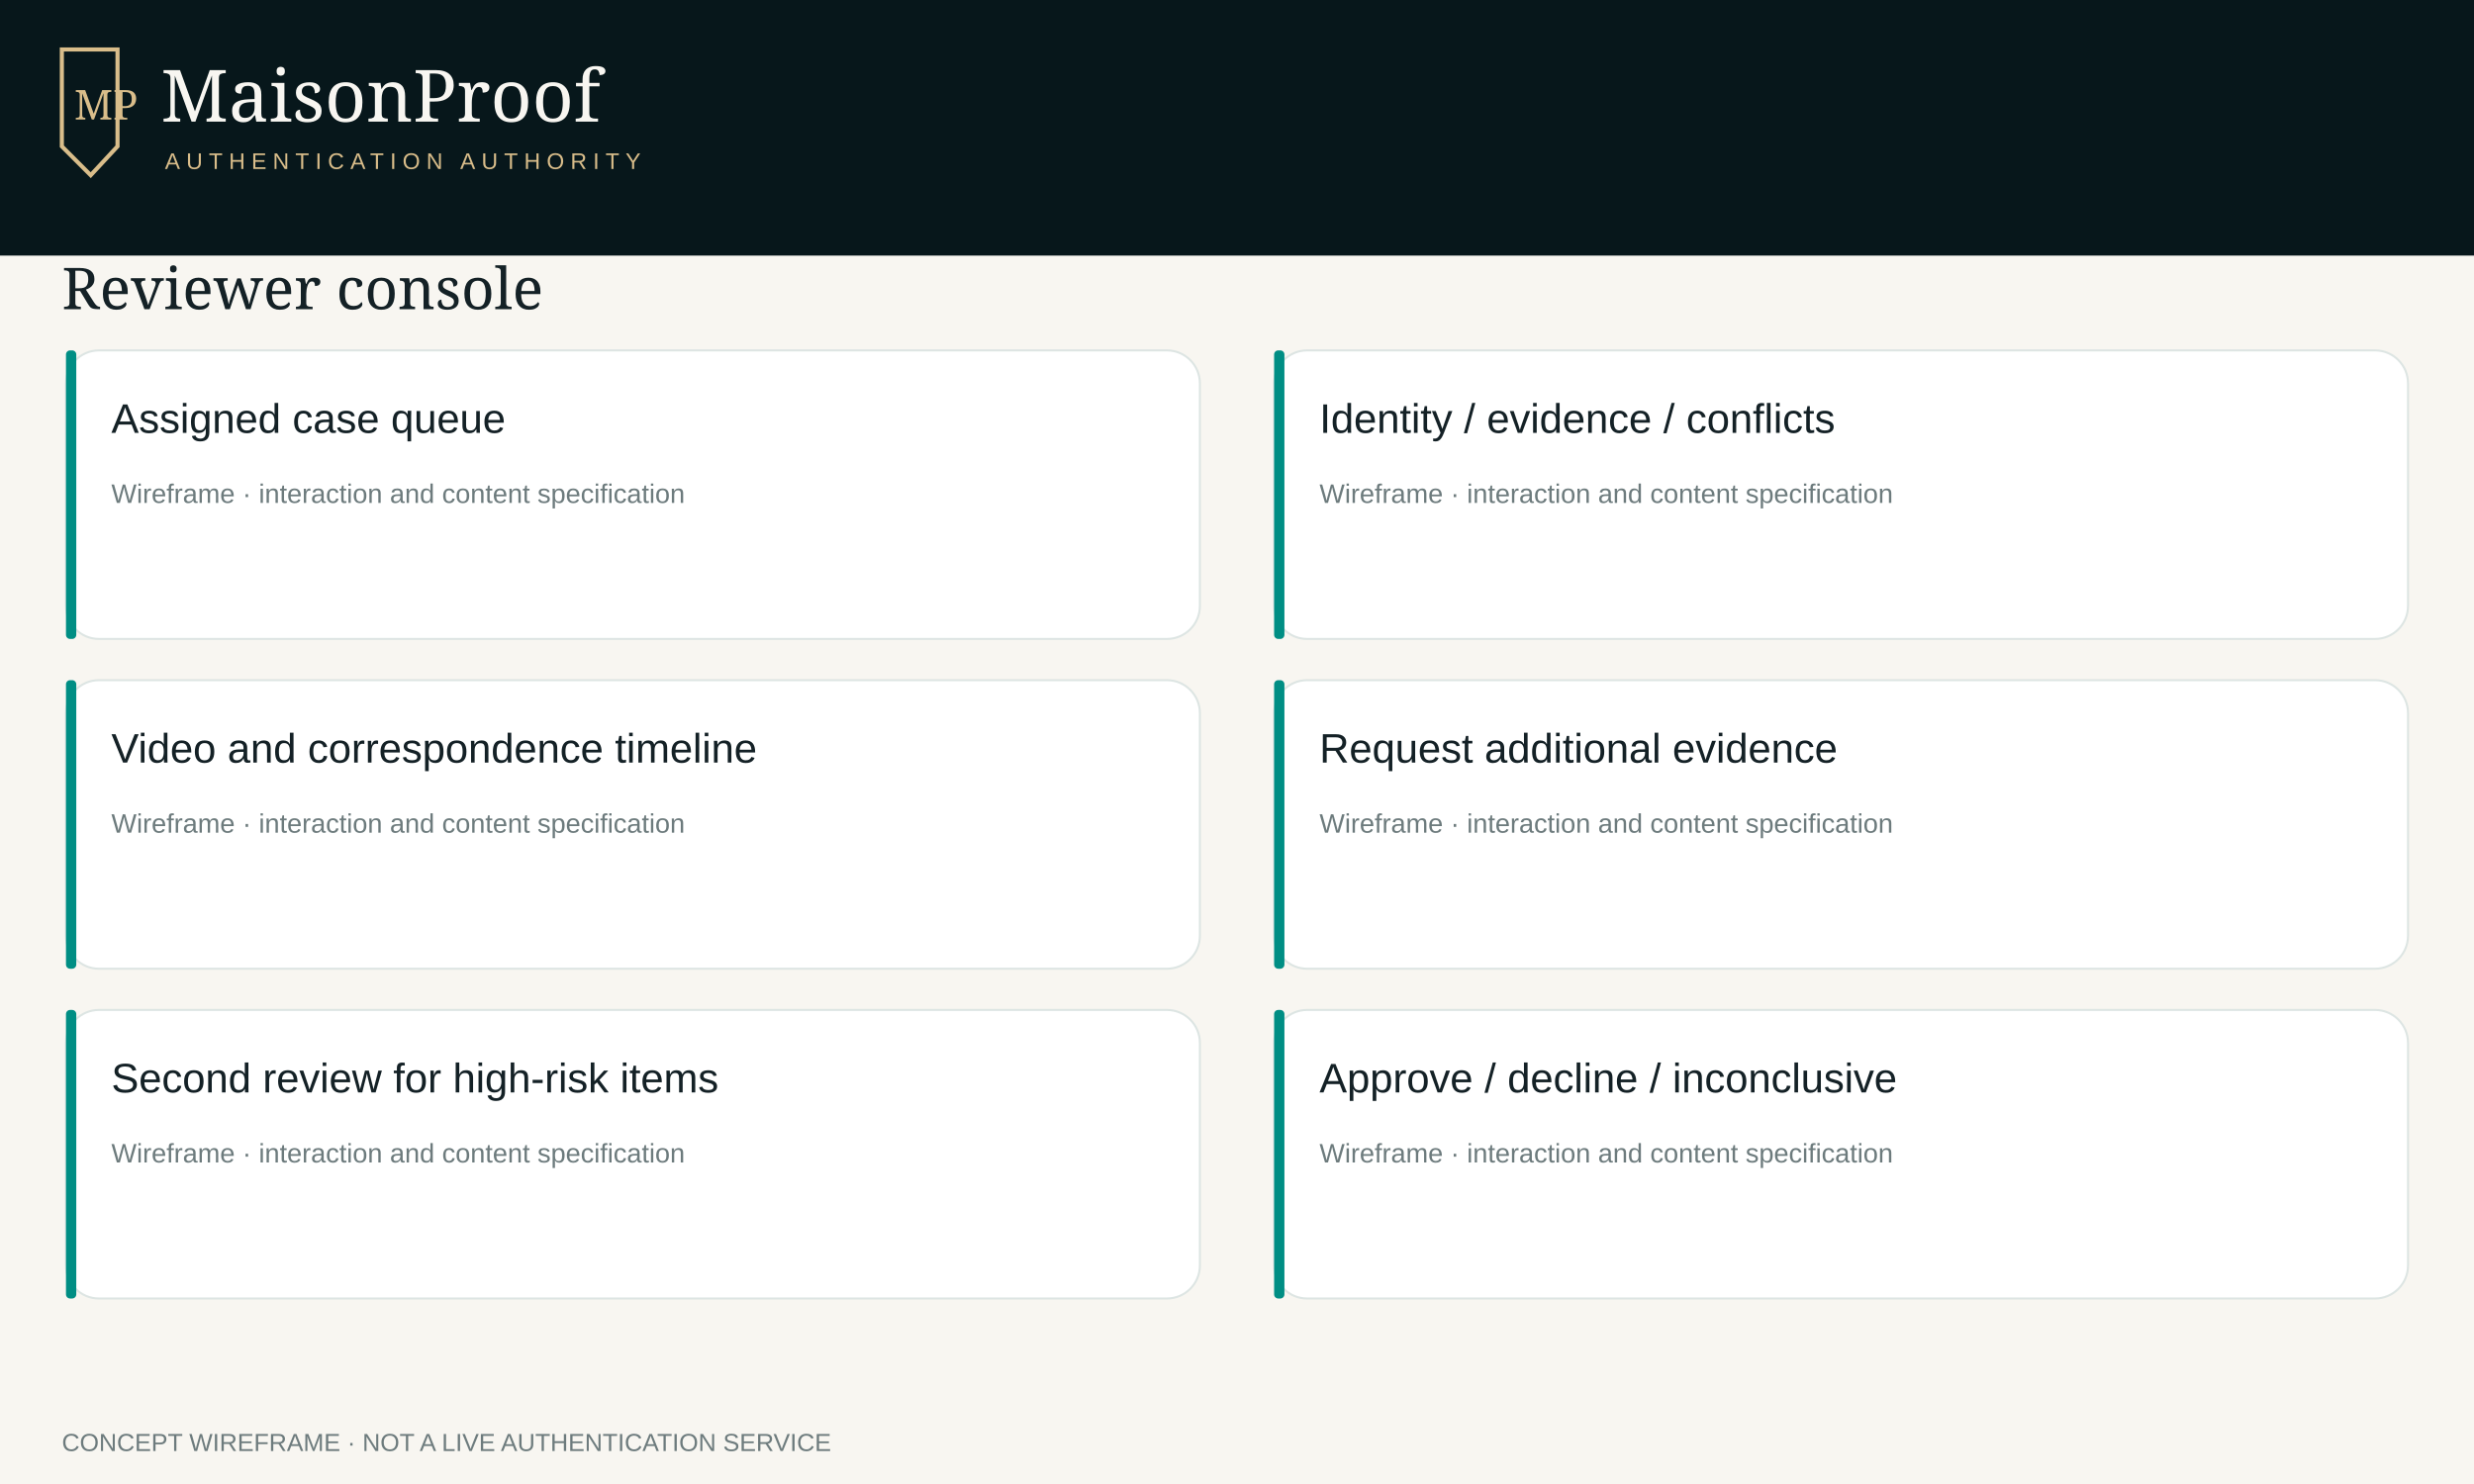
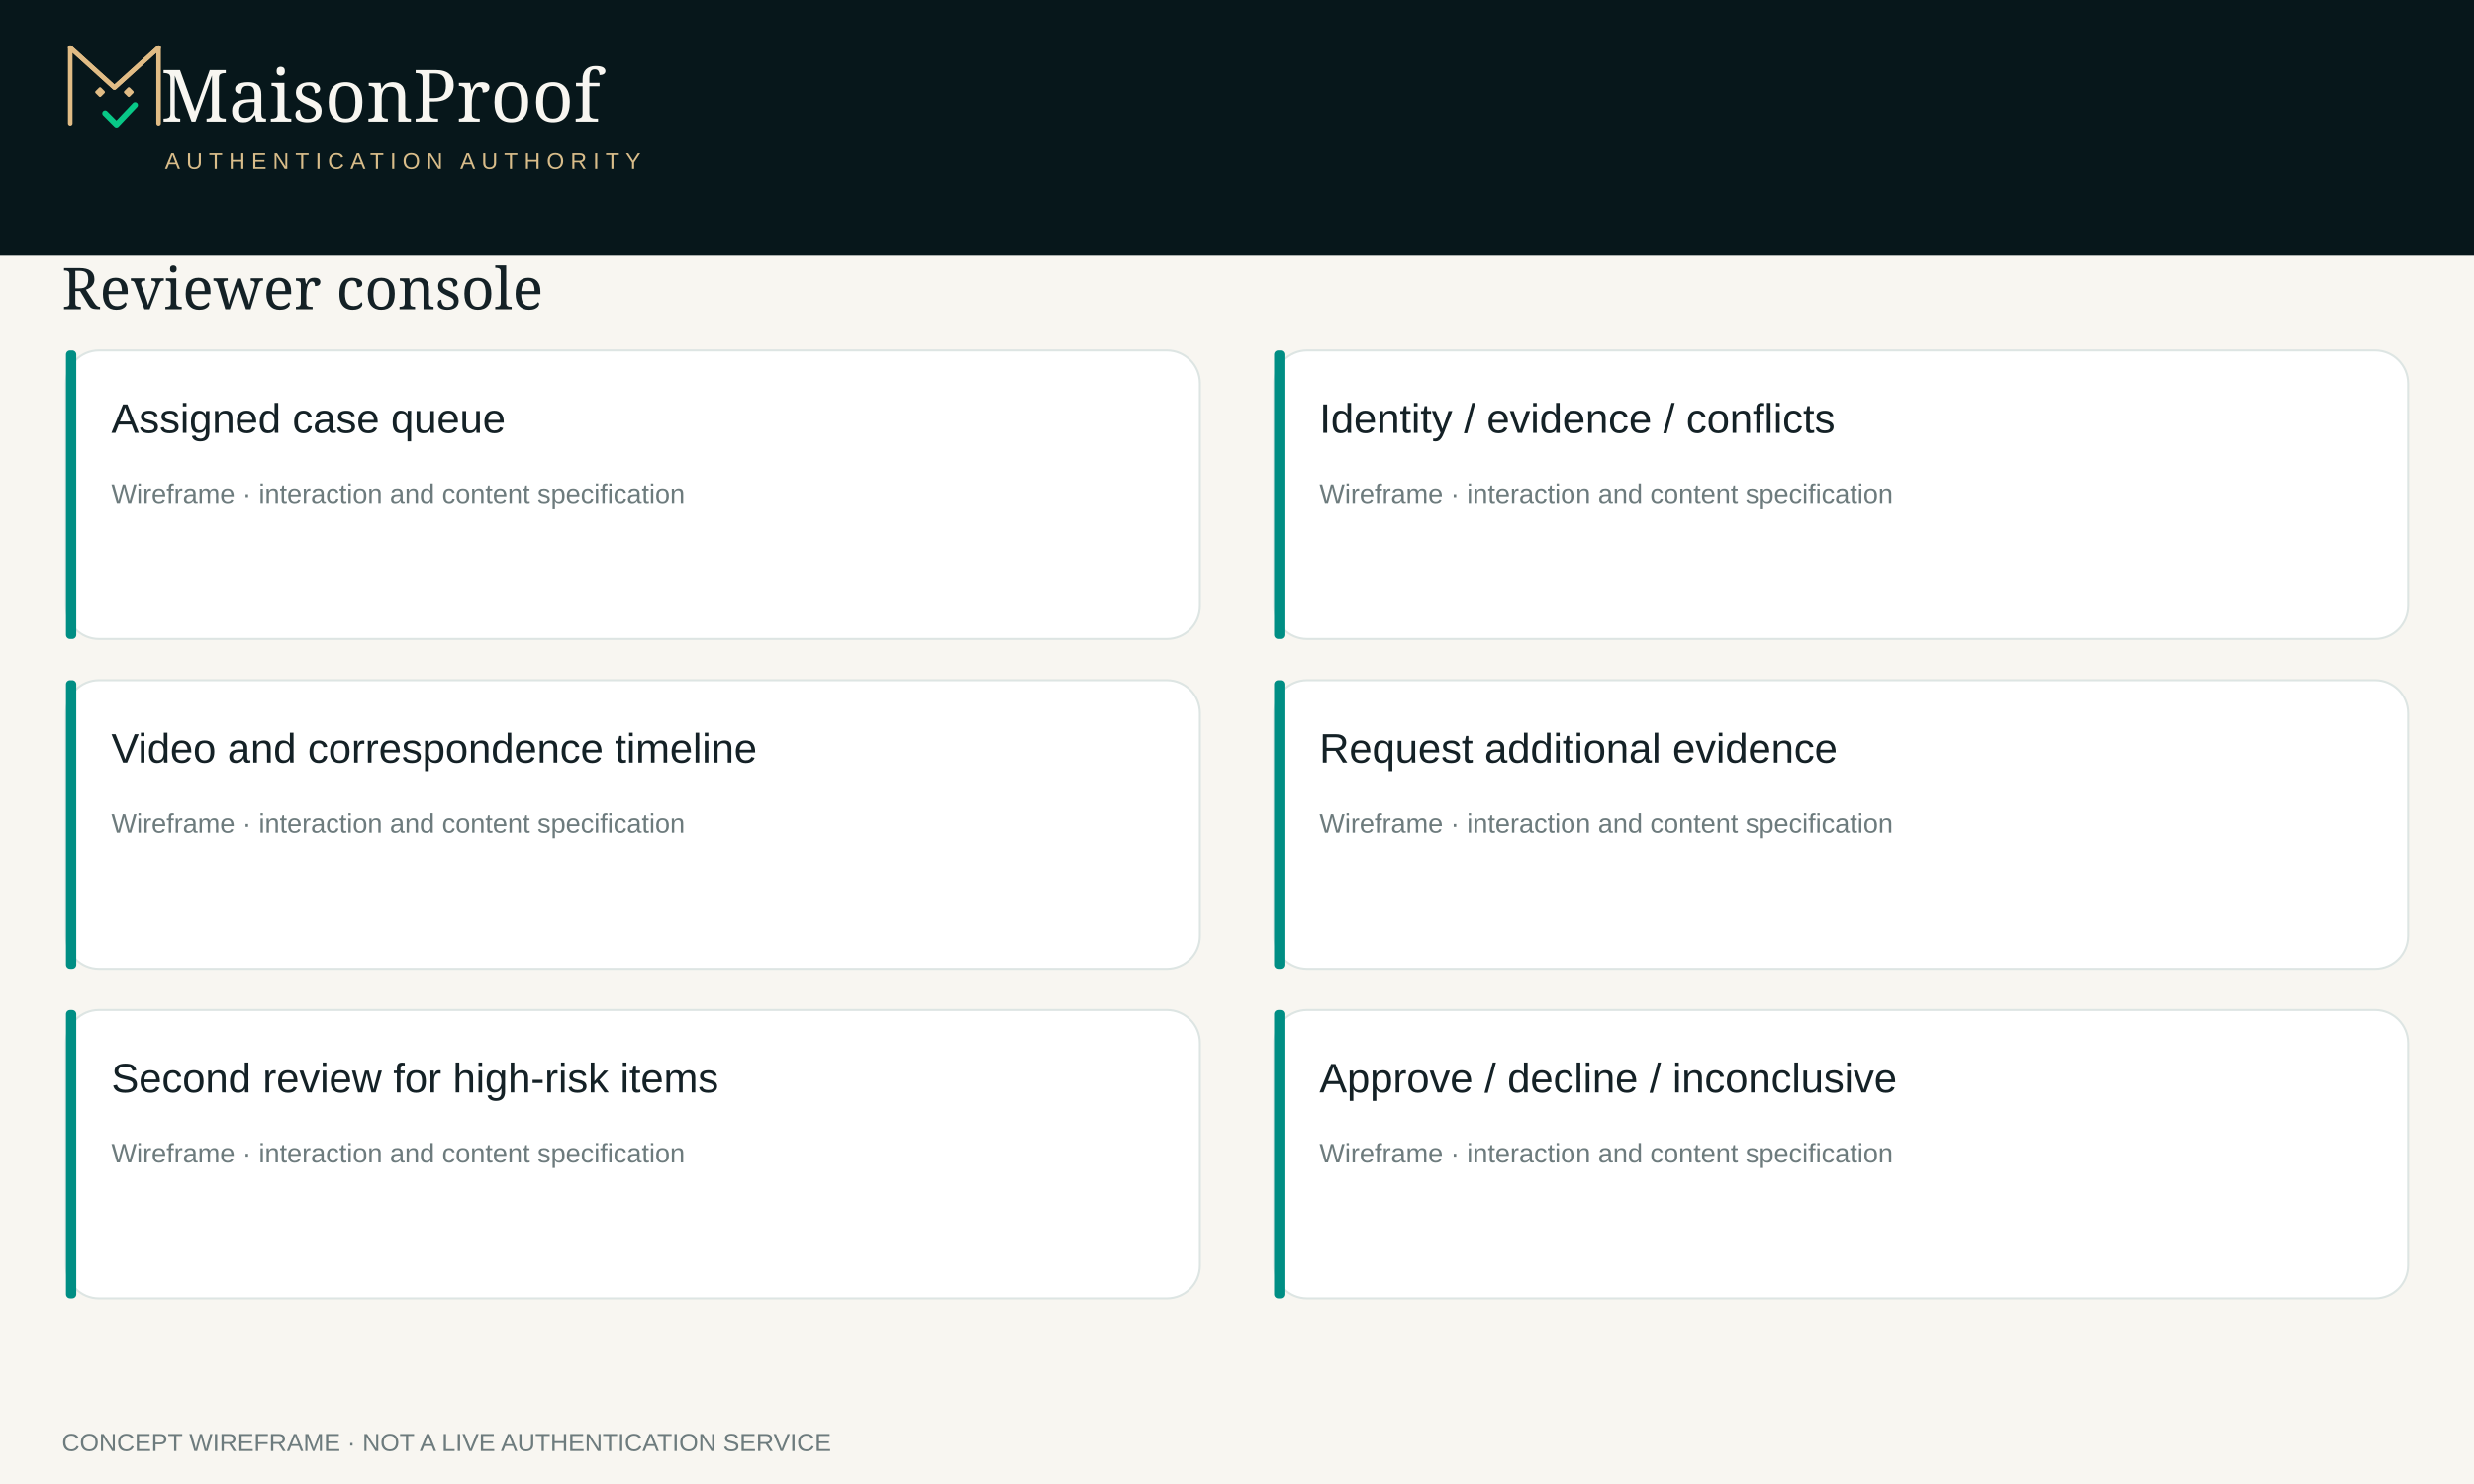
<svg xmlns="http://www.w3.org/2000/svg" width="1200" height="720" viewBox="0 0 1200 720">
  <rect width="1200" height="720" fill="#F8F6F1" />
  <rect width="1200" height="124" fill="#07171B" />
-   <path d="M30 24 L57 24 L57 71 L44 85 L30 71 Z" fill="none" stroke="#D9BD8A" stroke-width="2" />
-   <text x="36" y="58" fill="#D9BD8A" font-family="Georgia,serif" font-size="20">MP</text>
+   <g transform="translate(30 17) scale(.34)" fill="none" stroke="#E1BC85" stroke-width="6.5" stroke-linecap="round" stroke-linejoin="round">
+     <path d="M12 126 V18 L75 75 L138 18 V126" />
+     <path d="M12 18 L75 75 L138 18" />
+   </g>
+   <g transform="translate(30 17) scale(.34)" fill="#E1BC85">
+     <rect x="49" y="76" width="11" height="11" rx="2" transform="rotate(45 54.5 81.5)" />
+     <rect x="90" y="76" width="11" height="11" rx="2" transform="rotate(45 95.5 81.5)" />
+   </g>
+   <path d="M51 55 l5.5 5.5 9-9.5" fill="none" stroke="#08C887" stroke-width="2.8" stroke-linecap="round" stroke-linejoin="round" />
  <text x="78" y="59" fill="#F8F6F1" font-family="Georgia,serif" font-size="35">MaisonProof</text>
  <text x="80" y="82" fill="#D9BD8A" font-family="Arial,sans-serif" letter-spacing="3" font-size="11">AUTHENTICATION AUTHORITY</text>
  <text x="30" y="150" fill="#142126" font-family="Georgia,serif" font-size="28">Reviewer console</text>
  <rect x="32" y="170" width="550" height="140" rx="16" fill="#FFFFFF" stroke="#DDE5E3" />
  <rect x="32" y="170" width="5" height="140" rx="2" fill="#008E84" />
  <text x="54" y="210" fill="#142126" font-size="20" font-family="Arial,sans-serif">Assigned case queue</text>
  <text x="54" y="244" fill="#6D7B7D" font-size="13" font-family="Arial,sans-serif">Wireframe · interaction and content specification</text>
  <rect x="618" y="170" width="550" height="140" rx="16" fill="#FFFFFF" stroke="#DDE5E3" />
  <rect x="618" y="170" width="5" height="140" rx="2" fill="#008E84" />
  <text x="640" y="210" fill="#142126" font-size="20" font-family="Arial,sans-serif">Identity / evidence / conflicts</text>
  <text x="640" y="244" fill="#6D7B7D" font-size="13" font-family="Arial,sans-serif">Wireframe · interaction and content specification</text>
  <rect x="32" y="330" width="550" height="140" rx="16" fill="#FFFFFF" stroke="#DDE5E3" />
  <rect x="32" y="330" width="5" height="140" rx="2" fill="#008E84" />
  <text x="54" y="370" fill="#142126" font-size="20" font-family="Arial,sans-serif">Video and correspondence timeline</text>
  <text x="54" y="404" fill="#6D7B7D" font-size="13" font-family="Arial,sans-serif">Wireframe · interaction and content specification</text>
  <rect x="618" y="330" width="550" height="140" rx="16" fill="#FFFFFF" stroke="#DDE5E3" />
  <rect x="618" y="330" width="5" height="140" rx="2" fill="#008E84" />
  <text x="640" y="370" fill="#142126" font-size="20" font-family="Arial,sans-serif">Request additional evidence</text>
  <text x="640" y="404" fill="#6D7B7D" font-size="13" font-family="Arial,sans-serif">Wireframe · interaction and content specification</text>
  <rect x="32" y="490" width="550" height="140" rx="16" fill="#FFFFFF" stroke="#DDE5E3" />
  <rect x="32" y="490" width="5" height="140" rx="2" fill="#008E84" />
  <text x="54" y="530" fill="#142126" font-size="20" font-family="Arial,sans-serif">Second review for high-risk items</text>
  <text x="54" y="564" fill="#6D7B7D" font-size="13" font-family="Arial,sans-serif">Wireframe · interaction and content specification</text>
  <rect x="618" y="490" width="550" height="140" rx="16" fill="#FFFFFF" stroke="#DDE5E3" />
  <rect x="618" y="490" width="5" height="140" rx="2" fill="#008E84" />
  <text x="640" y="530" fill="#142126" font-size="20" font-family="Arial,sans-serif">Approve / decline / inconclusive</text>
  <text x="640" y="564" fill="#6D7B7D" font-size="13" font-family="Arial,sans-serif">Wireframe · interaction and content specification</text>
  <text x="30" y="704" fill="#6D7B7D" font-size="12" font-family="Arial,sans-serif">CONCEPT WIREFRAME · NOT A LIVE AUTHENTICATION SERVICE</text>
</svg>
